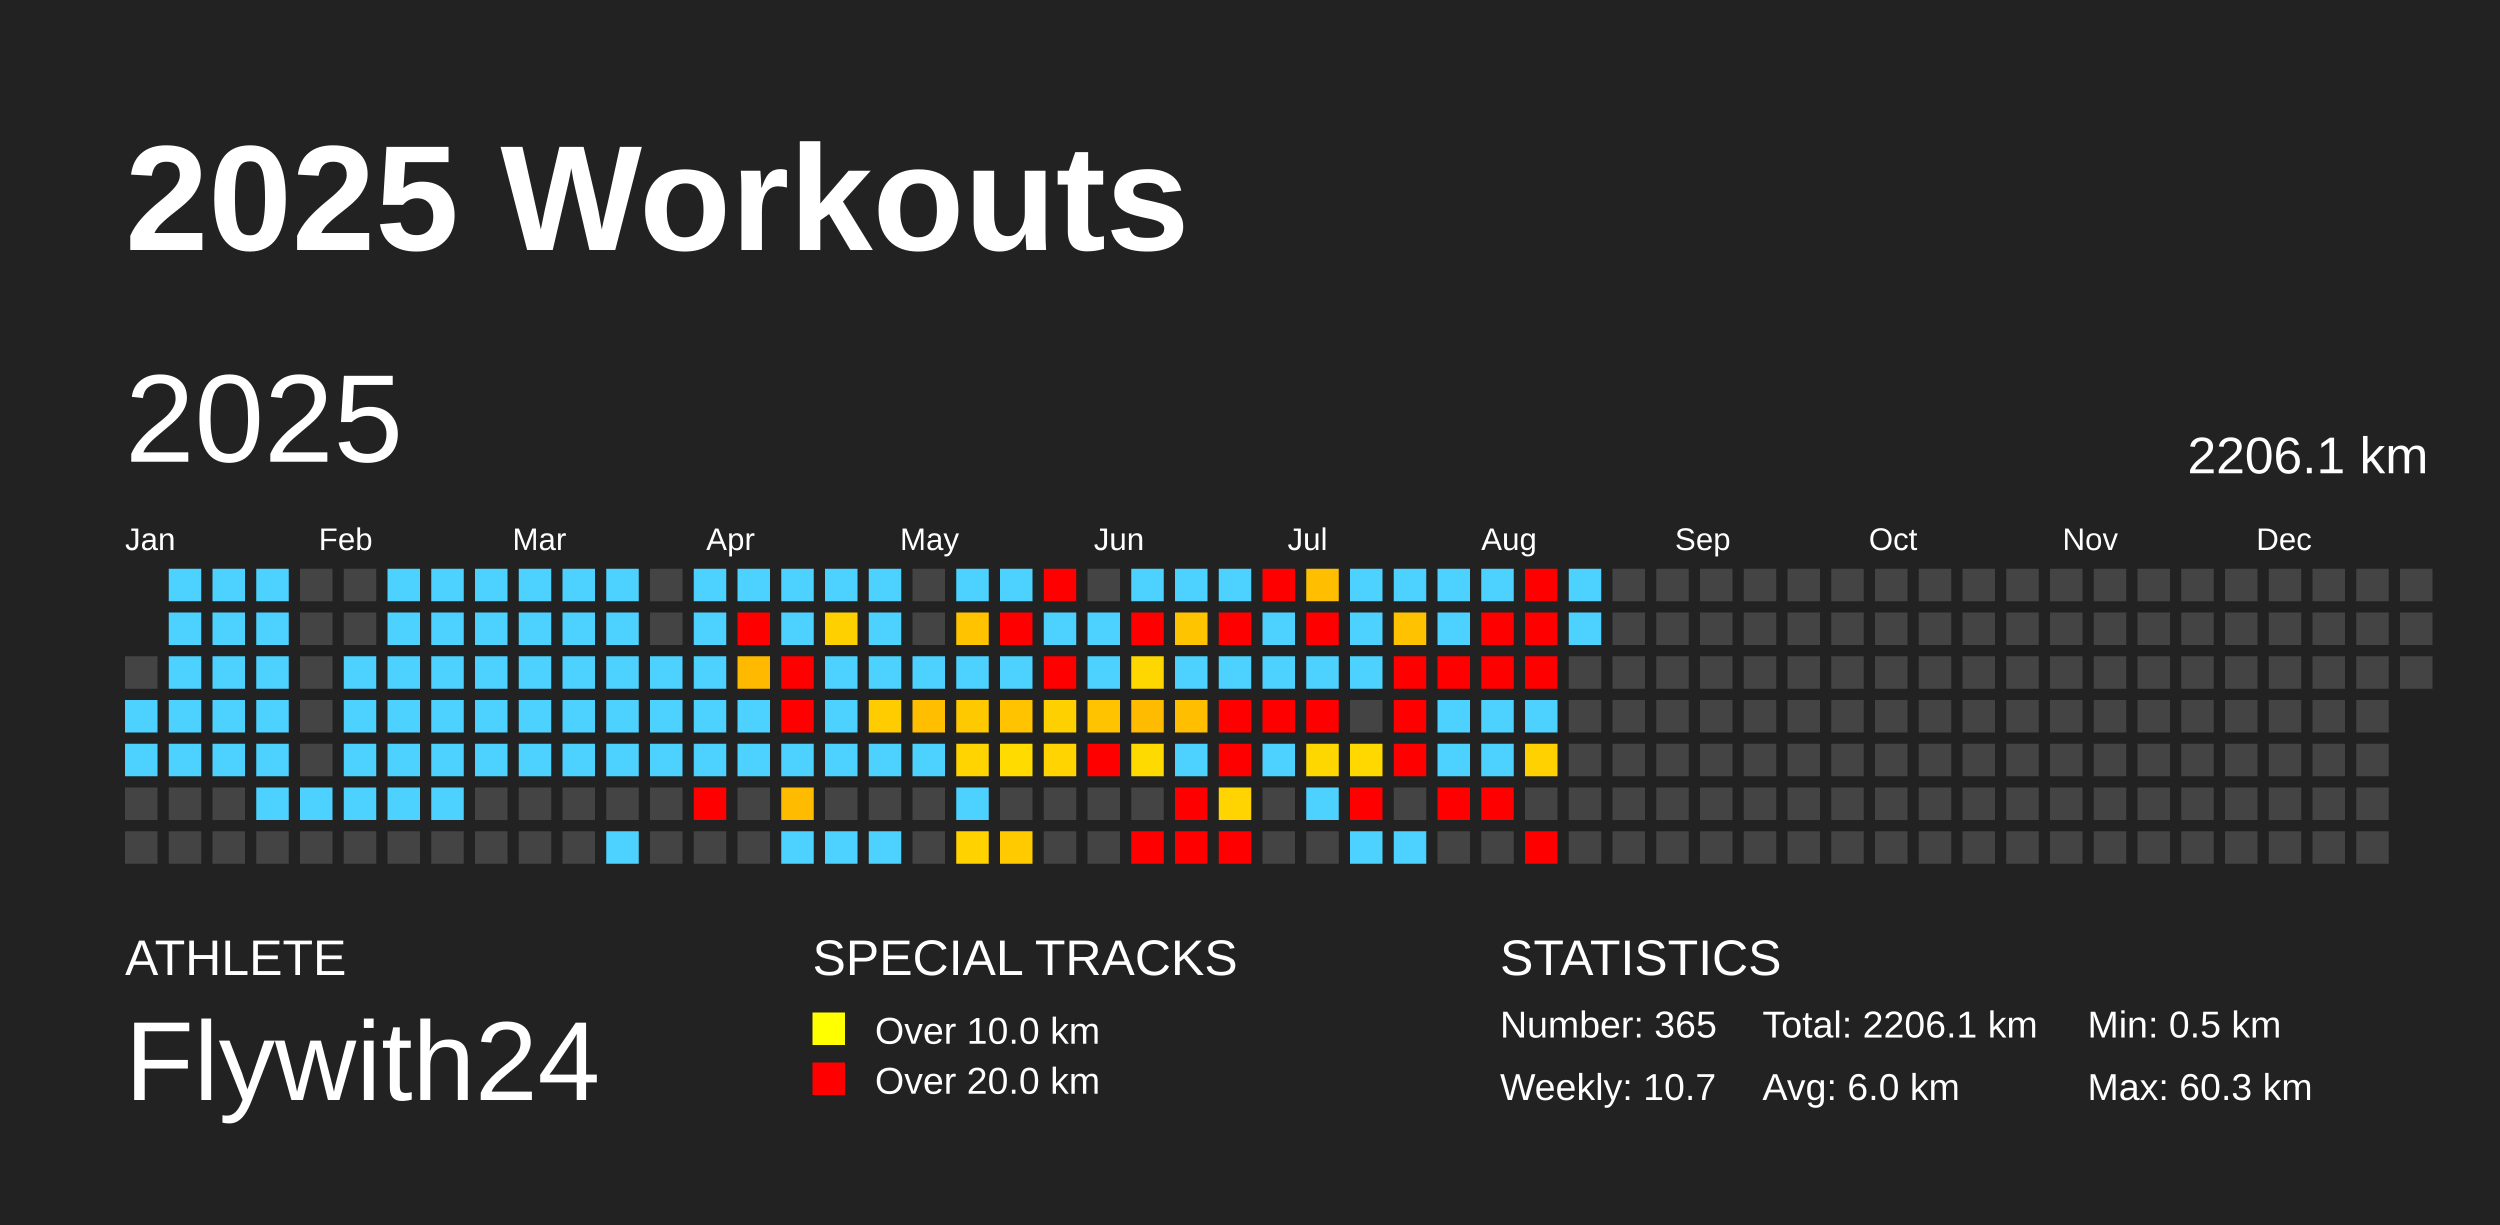
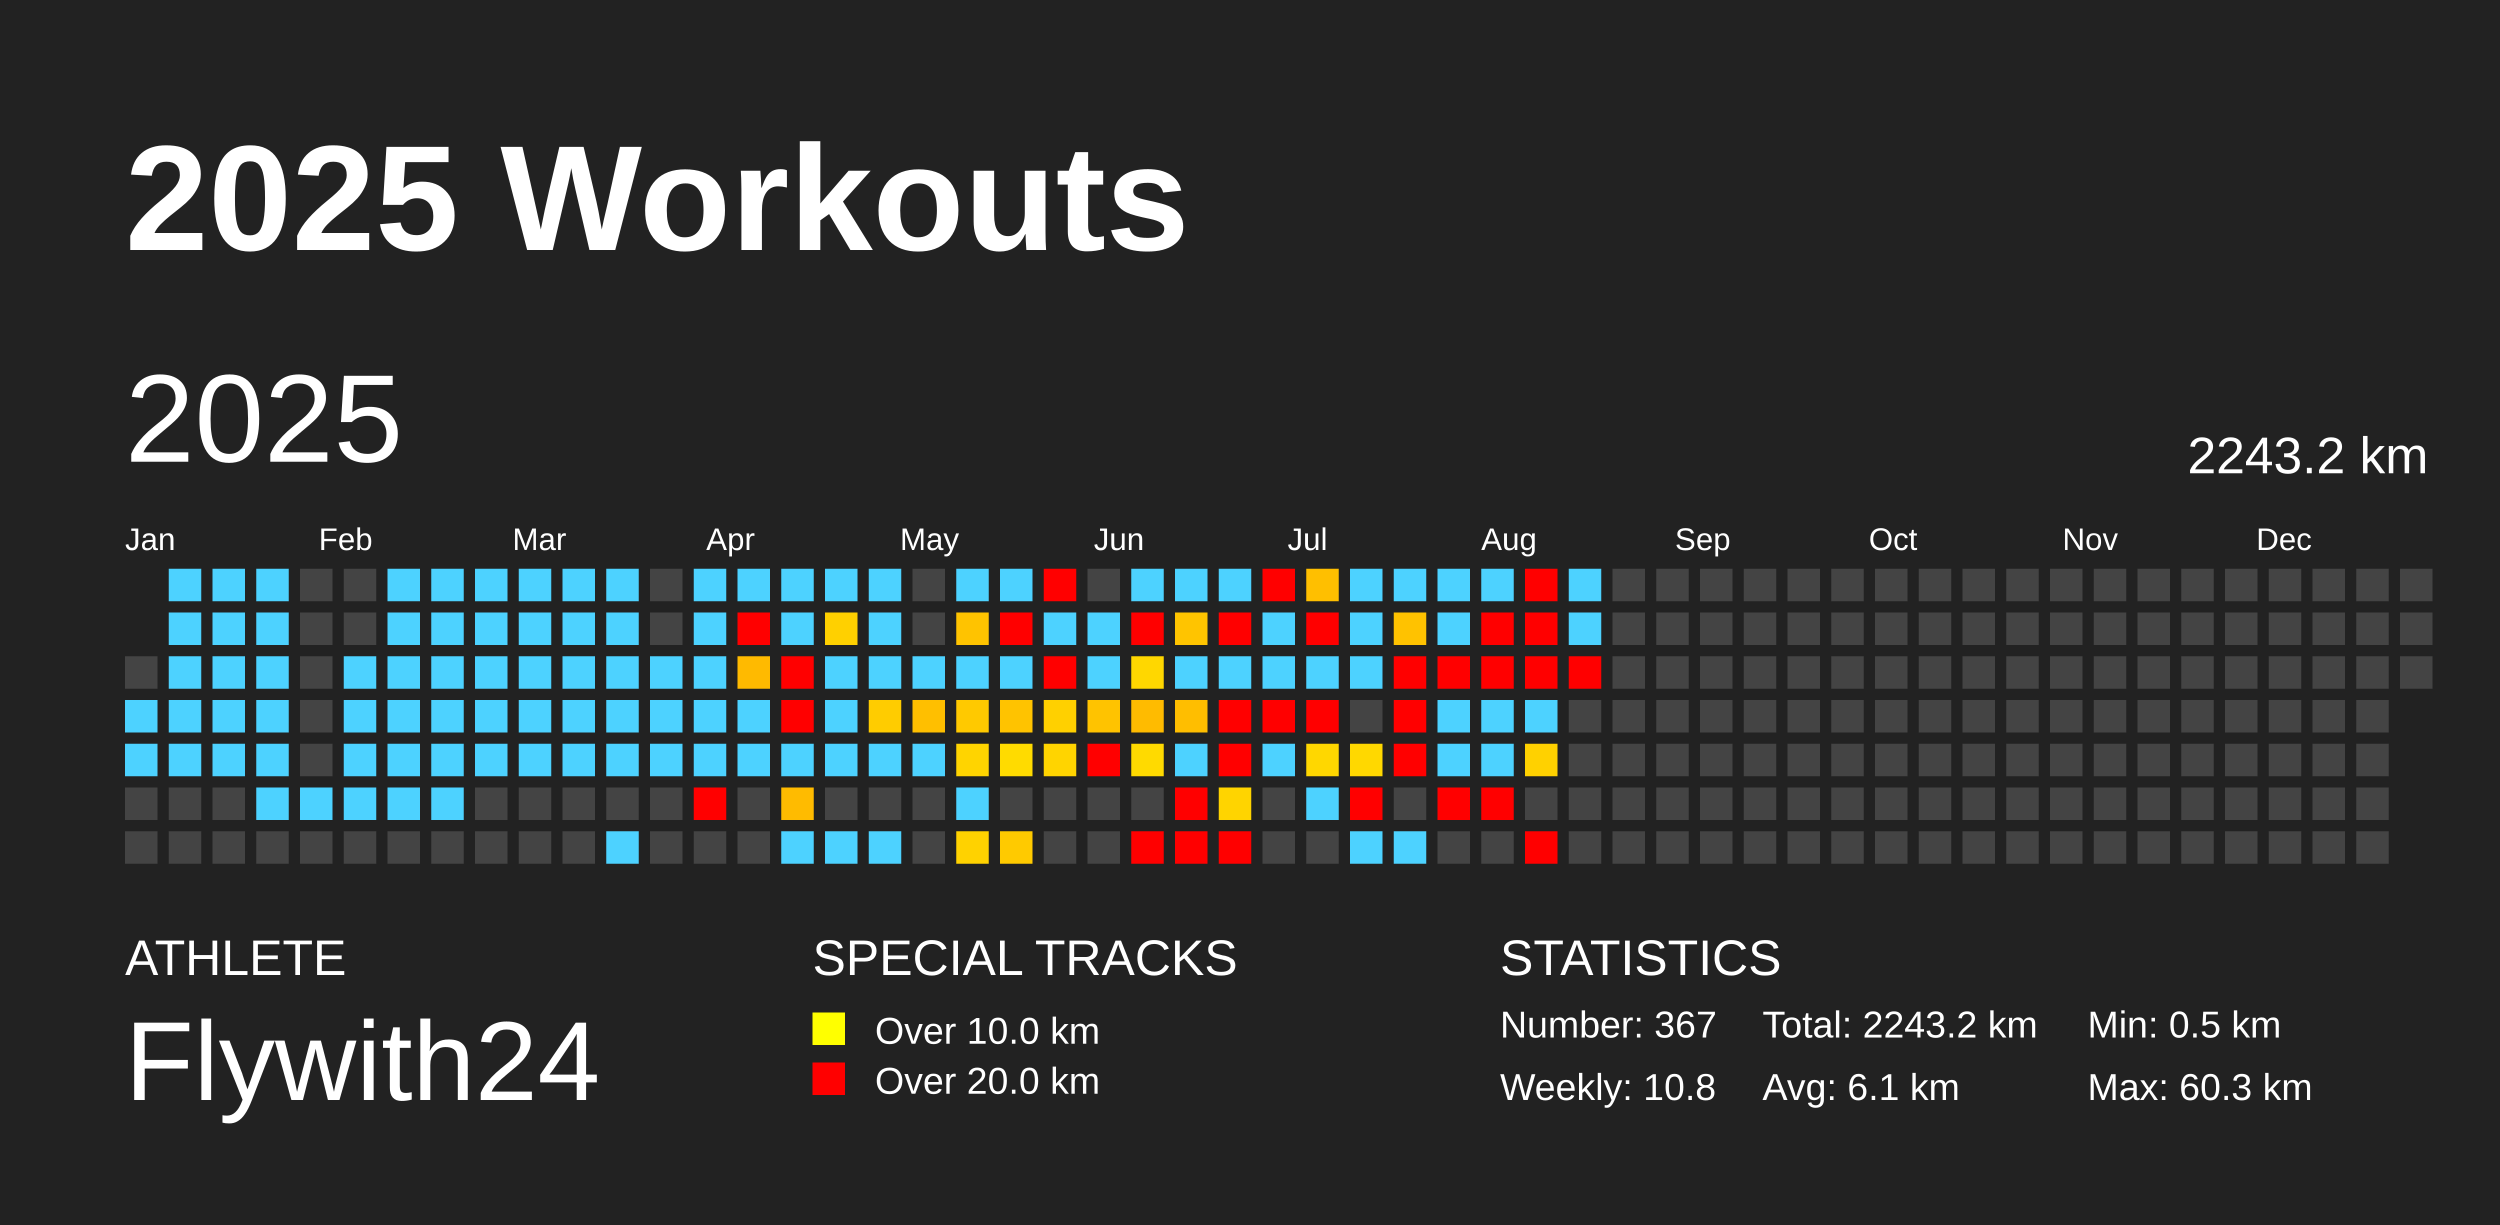
<svg xmlns="http://www.w3.org/2000/svg" baseProfile="full" height="98mm" version="1.1" viewBox="0,0,200,98" width="200mm">
  <defs />
  <rect fill="#222222" height="98" width="200" x="0" y="0" />
  <text fill="#FFFFFF" style="font-size:12px; font-family:Arial; font-weight:bold;" x="10" y="20">2025 Workouts</text>
  <text fill="#FFFFFF" style="font-size:4px; font-family:Arial" x="10" y="78">ATHLETE</text>
  <text fill="#FFFFFF" style="font-size:9px; font-family:Arial" x="10" y="88">Flywith24</text>
  <text fill="#FFFFFF" style="font-size:4px; font-family:Arial" x="65" y="78">SPECIAL TRACKS</text>
  <rect fill="yellow" height="2.6" width="2.6" x="65" y="81" />
  <text fill="#FFFFFF" style="font-size:3px; font-family:Arial" x="70" y="83.5">Over 10.0 km</text>
  <rect fill="red" height="2.6" width="2.6" x="65" y="85" />
  <text fill="#FFFFFF" style="font-size:3px; font-family:Arial" x="70" y="87.5">Over 20.0 km</text>
  <text fill="#FFFFFF" style="font-size:4px; font-family:Arial" x="120" y="78">STATISTICS</text>
-   <text fill="#FFFFFF" style="font-size:3px; font-family:Arial" x="120" y="83">Number: 365</text>
-   <text fill="#FFFFFF" style="font-size:3px; font-family:Arial" x="120" y="88">Weekly: 10.7</text>
-   <text fill="#FFFFFF" style="font-size:3px; font-family:Arial" x="141" y="83">Total: 2206.1 km</text>
-   <text fill="#FFFFFF" style="font-size:3px; font-family:Arial" x="141" y="88">Avg: 6.0 km</text>
+   <text fill="#FFFFFF" style="font-size:3px; font-family:Arial" x="120" y="83">Number: 367</text>
+   <text fill="#FFFFFF" style="font-size:3px; font-family:Arial" x="120" y="88">Weekly: 10.8</text>
+   <text fill="#FFFFFF" style="font-size:3px; font-family:Arial" x="141" y="83">Total: 2243.2 km</text>
+   <text fill="#FFFFFF" style="font-size:3px; font-family:Arial" x="141" y="88">Avg: 6.1 km</text>
  <text fill="#FFFFFF" style="font-size:3px; font-family:Arial" x="167" y="83">Min: 0.5 km</text>
  <text fill="#FFFFFF" style="font-size:3px; font-family:Arial" x="167" y="88">Max: 60.3 km</text>
  <text dominant-baseline="hanging" fill="#FFFFFF" style="font-size:10.0px; font-family:Arial;" x="10" y="30">2025</text>
-   <text dominant-baseline="hanging" fill="#FFFFFF" style="font-size:4.125px; font-family:Arial;" x="175" y="35">2206.1 km</text>
+   <text dominant-baseline="hanging" fill="#FFFFFF" style="font-size:4.125px; font-family:Arial;" x="175" y="35">2243.2 km</text>
  <text fill="#FFFFFF" style="font-size:2.5px; font-family:Arial" x="10.0" y="44">Jan</text>
  <text fill="#FFFFFF" style="font-size:2.5px; font-family:Arial" x="25.5" y="44">Feb</text>
  <text fill="#FFFFFF" style="font-size:2.5px; font-family:Arial" x="41.0" y="44">Mar</text>
  <text fill="#FFFFFF" style="font-size:2.5px; font-family:Arial" x="56.5" y="44">Apr</text>
  <text fill="#FFFFFF" style="font-size:2.5px; font-family:Arial" x="72.0" y="44">May</text>
  <text fill="#FFFFFF" style="font-size:2.5px; font-family:Arial" x="87.5" y="44">Jun</text>
  <text fill="#FFFFFF" style="font-size:2.5px; font-family:Arial" x="103.0" y="44">Jul</text>
  <text fill="#FFFFFF" style="font-size:2.5px; font-family:Arial" x="118.5" y="44">Aug</text>
  <text fill="#FFFFFF" style="font-size:2.5px; font-family:Arial" x="134.0" y="44">Sep</text>
  <text fill="#FFFFFF" style="font-size:2.5px; font-family:Arial" x="149.5" y="44">Oct</text>
  <text fill="#FFFFFF" style="font-size:2.5px; font-family:Arial" x="165.0" y="44">Nov</text>
  <text fill="#FFFFFF" style="font-size:2.5px; font-family:Arial" x="180.5" y="44">Dec</text>
  <rect fill="#444444" height="2.6" width="2.6" x="10.0" y="52.5" />
  <rect fill="#4dd2ff" height="2.6" width="2.6" x="10.0" y="56.0" />
  <rect fill="#4dd2ff" height="2.6" width="2.6" x="10.0" y="59.5" />
  <rect fill="#444444" height="2.6" width="2.6" x="10.0" y="63.0" />
  <rect fill="#444444" height="2.6" width="2.6" x="10.0" y="66.5" />
  <rect fill="#4dd2ff" height="2.6" width="2.6" x="13.5" y="45.5" />
  <rect fill="#4dd2ff" height="2.6" width="2.6" x="13.5" y="49.0" />
  <rect fill="#4dd2ff" height="2.6" width="2.6" x="13.5" y="52.5" />
  <rect fill="#4dd2ff" height="2.6" width="2.6" x="13.5" y="56.0" />
  <rect fill="#4dd2ff" height="2.6" width="2.6" x="13.5" y="59.5" />
  <rect fill="#444444" height="2.6" width="2.6" x="13.5" y="63.0" />
  <rect fill="#444444" height="2.6" width="2.6" x="13.5" y="66.5" />
  <rect fill="#4dd2ff" height="2.6" width="2.6" x="17.0" y="45.5" />
  <rect fill="#4dd2ff" height="2.6" width="2.6" x="17.0" y="49.0" />
  <rect fill="#4dd2ff" height="2.6" width="2.6" x="17.0" y="52.5" />
  <rect fill="#4dd2ff" height="2.6" width="2.6" x="17.0" y="56.0" />
  <rect fill="#4dd2ff" height="2.6" width="2.6" x="17.0" y="59.5" />
  <rect fill="#444444" height="2.6" width="2.6" x="17.0" y="63.0" />
  <rect fill="#444444" height="2.6" width="2.6" x="17.0" y="66.5" />
  <rect fill="#4dd2ff" height="2.6" width="2.6" x="20.5" y="45.5" />
  <rect fill="#4dd2ff" height="2.6" width="2.6" x="20.5" y="49.0" />
  <rect fill="#4dd2ff" height="2.6" width="2.6" x="20.5" y="52.5" />
  <rect fill="#4dd2ff" height="2.6" width="2.6" x="20.5" y="56.0" />
  <rect fill="#4dd2ff" height="2.6" width="2.6" x="20.5" y="59.5" />
  <rect fill="#4dd2ff" height="2.6" width="2.6" x="20.5" y="63.0" />
  <rect fill="#444444" height="2.6" width="2.6" x="20.5" y="66.5" />
  <rect fill="#444444" height="2.6" width="2.6" x="24.0" y="45.5" />
  <rect fill="#444444" height="2.6" width="2.6" x="24.0" y="49.0" />
  <rect fill="#444444" height="2.6" width="2.6" x="24.0" y="52.5" />
  <rect fill="#444444" height="2.6" width="2.6" x="24.0" y="56.0" />
  <rect fill="#444444" height="2.6" width="2.6" x="24.0" y="59.5" />
  <rect fill="#4dd2ff" height="2.6" width="2.6" x="24.0" y="63.0" />
  <rect fill="#444444" height="2.6" width="2.6" x="24.0" y="66.5" />
  <rect fill="#444444" height="2.6" width="2.6" x="27.5" y="45.5" />
  <rect fill="#444444" height="2.6" width="2.6" x="27.5" y="49.0" />
  <rect fill="#4dd2ff" height="2.6" width="2.6" x="27.5" y="52.5" />
  <rect fill="#4dd2ff" height="2.6" width="2.6" x="27.5" y="56.0" />
  <rect fill="#4dd2ff" height="2.6" width="2.6" x="27.5" y="59.5" />
  <rect fill="#4dd2ff" height="2.6" width="2.6" x="27.5" y="63.0" />
  <rect fill="#444444" height="2.6" width="2.6" x="27.5" y="66.5" />
  <rect fill="#4dd2ff" height="2.6" width="2.6" x="31.0" y="45.5" />
  <rect fill="#4dd2ff" height="2.6" width="2.6" x="31.0" y="49.0" />
  <rect fill="#4dd2ff" height="2.6" width="2.6" x="31.0" y="52.5" />
  <rect fill="#4dd2ff" height="2.6" width="2.6" x="31.0" y="56.0" />
  <rect fill="#4dd2ff" height="2.6" width="2.6" x="31.0" y="59.5" />
  <rect fill="#4dd2ff" height="2.6" width="2.6" x="31.0" y="63.0" />
  <rect fill="#444444" height="2.6" width="2.6" x="31.0" y="66.5" />
  <rect fill="#4dd2ff" height="2.6" width="2.6" x="34.5" y="45.5" />
  <rect fill="#4dd2ff" height="2.6" width="2.6" x="34.5" y="49.0" />
  <rect fill="#4dd2ff" height="2.6" width="2.6" x="34.5" y="52.5" />
  <rect fill="#4dd2ff" height="2.6" width="2.6" x="34.5" y="56.0" />
  <rect fill="#4dd2ff" height="2.6" width="2.6" x="34.5" y="59.5" />
  <rect fill="#4dd2ff" height="2.6" width="2.6" x="34.5" y="63.0" />
  <rect fill="#444444" height="2.6" width="2.6" x="34.5" y="66.5" />
  <rect fill="#4dd2ff" height="2.6" width="2.6" x="38.0" y="45.5" />
  <rect fill="#4dd2ff" height="2.6" width="2.6" x="38.0" y="49.0" />
  <rect fill="#4dd2ff" height="2.6" width="2.6" x="38.0" y="52.5" />
  <rect fill="#4dd2ff" height="2.6" width="2.6" x="38.0" y="56.0" />
  <rect fill="#4dd2ff" height="2.6" width="2.6" x="38.0" y="59.5" />
  <rect fill="#444444" height="2.6" width="2.6" x="38.0" y="63.0" />
  <rect fill="#444444" height="2.6" width="2.6" x="38.0" y="66.5" />
  <rect fill="#4dd2ff" height="2.6" width="2.6" x="41.5" y="45.5" />
  <rect fill="#4dd2ff" height="2.6" width="2.6" x="41.5" y="49.0" />
  <rect fill="#4dd2ff" height="2.6" width="2.6" x="41.5" y="52.5" />
  <rect fill="#4dd2ff" height="2.6" width="2.6" x="41.5" y="56.0" />
  <rect fill="#4dd2ff" height="2.6" width="2.6" x="41.5" y="59.5" />
  <rect fill="#444444" height="2.6" width="2.6" x="41.5" y="63.0" />
  <rect fill="#444444" height="2.6" width="2.6" x="41.5" y="66.5" />
  <rect fill="#4dd2ff" height="2.6" width="2.6" x="45.0" y="45.5" />
  <rect fill="#4dd2ff" height="2.6" width="2.6" x="45.0" y="49.0" />
  <rect fill="#4dd2ff" height="2.6" width="2.6" x="45.0" y="52.5" />
  <rect fill="#4dd2ff" height="2.6" width="2.6" x="45.0" y="56.0" />
  <rect fill="#4dd2ff" height="2.6" width="2.6" x="45.0" y="59.5" />
  <rect fill="#444444" height="2.6" width="2.6" x="45.0" y="63.0" />
  <rect fill="#444444" height="2.6" width="2.6" x="45.0" y="66.5" />
  <rect fill="#4dd2ff" height="2.6" width="2.6" x="48.5" y="45.5" />
  <rect fill="#4dd2ff" height="2.6" width="2.6" x="48.5" y="49.0" />
  <rect fill="#4dd2ff" height="2.6" width="2.6" x="48.5" y="52.5" />
  <rect fill="#4dd2ff" height="2.6" width="2.6" x="48.5" y="56.0" />
  <rect fill="#4dd2ff" height="2.6" width="2.6" x="48.5" y="59.5" />
  <rect fill="#444444" height="2.6" width="2.6" x="48.5" y="63.0" />
  <rect fill="#4dd2ff" height="2.6" width="2.6" x="48.5" y="66.5" />
  <rect fill="#444444" height="2.6" width="2.6" x="52.0" y="45.5" />
  <rect fill="#444444" height="2.6" width="2.6" x="52.0" y="49.0" />
  <rect fill="#4dd2ff" height="2.6" width="2.6" x="52.0" y="52.5" />
  <rect fill="#4dd2ff" height="2.6" width="2.6" x="52.0" y="56.0" />
  <rect fill="#4dd2ff" height="2.6" width="2.6" x="52.0" y="59.5" />
  <rect fill="#444444" height="2.6" width="2.6" x="52.0" y="63.0" />
  <rect fill="#444444" height="2.6" width="2.6" x="52.0" y="66.5" />
  <rect fill="#4dd2ff" height="2.6" width="2.6" x="55.5" y="45.5" />
  <rect fill="#4dd2ff" height="2.6" width="2.6" x="55.5" y="49.0" />
  <rect fill="#4dd2ff" height="2.6" width="2.6" x="55.5" y="52.5" />
  <rect fill="#4dd2ff" height="2.6" width="2.6" x="55.5" y="56.0" />
  <rect fill="#4dd2ff" height="2.6" width="2.6" x="55.5" y="59.5" />
  <rect fill="red" height="2.6" width="2.6" x="55.5" y="63.0" />
  <rect fill="#444444" height="2.6" width="2.6" x="55.5" y="66.5" />
  <rect fill="#4dd2ff" height="2.6" width="2.6" x="59.0" y="45.5" />
  <rect fill="red" height="2.6" width="2.6" x="59.0" y="49.0" />
  <rect fill="#ffba00" height="2.6" width="2.6" x="59.0" y="52.5" />
  <rect fill="#4dd2ff" height="2.6" width="2.6" x="59.0" y="56.0" />
  <rect fill="#4dd2ff" height="2.6" width="2.6" x="59.0" y="59.5" />
  <rect fill="#444444" height="2.6" width="2.6" x="59.0" y="63.0" />
  <rect fill="#444444" height="2.6" width="2.6" x="59.0" y="66.5" />
  <rect fill="#4dd2ff" height="2.6" width="2.6" x="62.5" y="45.5" />
  <rect fill="#4dd2ff" height="2.6" width="2.6" x="62.5" y="49.0" />
  <rect fill="red" height="2.6" width="2.6" x="62.5" y="52.5" />
  <rect fill="red" height="2.6" width="2.6" x="62.5" y="56.0" />
  <rect fill="#4dd2ff" height="2.6" width="2.6" x="62.5" y="59.5" />
  <rect fill="#ffbb00" height="2.6" width="2.6" x="62.5" y="63.0" />
  <rect fill="#4dd2ff" height="2.6" width="2.6" x="62.5" y="66.5" />
  <rect fill="#4dd2ff" height="2.6" width="2.6" x="66.0" y="45.5" />
  <rect fill="#ffd000" height="2.6" width="2.6" x="66.0" y="49.0" />
  <rect fill="#4dd2ff" height="2.6" width="2.6" x="66.0" y="52.5" />
  <rect fill="#4dd2ff" height="2.6" width="2.6" x="66.0" y="56.0" />
  <rect fill="#4dd2ff" height="2.6" width="2.6" x="66.0" y="59.5" />
  <rect fill="#444444" height="2.6" width="2.6" x="66.0" y="63.0" />
  <rect fill="#4dd2ff" height="2.6" width="2.6" x="66.0" y="66.5" />
  <rect fill="#4dd2ff" height="2.6" width="2.6" x="69.5" y="45.5" />
  <rect fill="#4dd2ff" height="2.6" width="2.6" x="69.5" y="49.0" />
  <rect fill="#4dd2ff" height="2.6" width="2.6" x="69.5" y="52.5" />
  <rect fill="#ffcc00" height="2.6" width="2.6" x="69.5" y="56.0" />
  <rect fill="#4dd2ff" height="2.6" width="2.6" x="69.5" y="59.5" />
  <rect fill="#444444" height="2.6" width="2.6" x="69.5" y="63.0" />
  <rect fill="#4dd2ff" height="2.6" width="2.6" x="69.5" y="66.5" />
  <rect fill="#444444" height="2.6" width="2.6" x="73.0" y="45.5" />
  <rect fill="#444444" height="2.6" width="2.6" x="73.0" y="49.0" />
  <rect fill="#4dd2ff" height="2.6" width="2.6" x="73.0" y="52.5" />
  <rect fill="#ffbf00" height="2.6" width="2.6" x="73.0" y="56.0" />
  <rect fill="#4dd2ff" height="2.6" width="2.6" x="73.0" y="59.5" />
  <rect fill="#444444" height="2.6" width="2.6" x="73.0" y="63.0" />
  <rect fill="#444444" height="2.6" width="2.6" x="73.0" y="66.5" />
  <rect fill="#4dd2ff" height="2.6" width="2.6" x="76.5" y="45.5" />
  <rect fill="#ffc300" height="2.6" width="2.6" x="76.5" y="49.0" />
  <rect fill="#4dd2ff" height="2.6" width="2.6" x="76.5" y="52.5" />
  <rect fill="#ffc900" height="2.6" width="2.6" x="76.5" y="56.0" />
  <rect fill="#ffd400" height="2.6" width="2.6" x="76.5" y="59.5" />
  <rect fill="#4dd2ff" height="2.6" width="2.6" x="76.5" y="63.0" />
  <rect fill="#ffd200" height="2.6" width="2.6" x="76.5" y="66.5" />
  <rect fill="#4dd2ff" height="2.6" width="2.6" x="80.0" y="45.5" />
  <rect fill="red" height="2.6" width="2.6" x="80.0" y="49.0" />
  <rect fill="#4dd2ff" height="2.6" width="2.6" x="80.0" y="52.5" />
  <rect fill="#ffc300" height="2.6" width="2.6" x="80.0" y="56.0" />
  <rect fill="#ffdb00" height="2.6" width="2.6" x="80.0" y="59.5" />
  <rect fill="#444444" height="2.6" width="2.6" x="80.0" y="63.0" />
  <rect fill="#ffca00" height="2.6" width="2.6" x="80.0" y="66.5" />
  <rect fill="red" height="2.6" width="2.6" x="83.5" y="45.5" />
  <rect fill="#4dd2ff" height="2.6" width="2.6" x="83.5" y="49.0" />
  <rect fill="red" height="2.6" width="2.6" x="83.5" y="52.5" />
  <rect fill="#ffd000" height="2.6" width="2.6" x="83.5" y="56.0" />
  <rect fill="#ffd400" height="2.6" width="2.6" x="83.5" y="59.5" />
  <rect fill="#444444" height="2.6" width="2.6" x="83.5" y="63.0" />
  <rect fill="#444444" height="2.6" width="2.6" x="83.5" y="66.5" />
  <rect fill="#444444" height="2.6" width="2.6" x="87.0" y="45.5" />
  <rect fill="#4dd2ff" height="2.6" width="2.6" x="87.0" y="49.0" />
  <rect fill="#4dd2ff" height="2.6" width="2.6" x="87.0" y="52.5" />
  <rect fill="#ffc300" height="2.6" width="2.6" x="87.0" y="56.0" />
  <rect fill="red" height="2.6" width="2.6" x="87.0" y="59.5" />
  <rect fill="#444444" height="2.6" width="2.6" x="87.0" y="63.0" />
  <rect fill="#444444" height="2.6" width="2.6" x="87.0" y="66.5" />
  <rect fill="#4dd2ff" height="2.6" width="2.6" x="90.5" y="45.5" />
  <rect fill="red" height="2.6" width="2.6" x="90.5" y="49.0" />
  <rect fill="#ffd700" height="2.6" width="2.6" x="90.5" y="52.5" />
  <rect fill="#ffbb00" height="2.6" width="2.6" x="90.5" y="56.0" />
  <rect fill="#ffda00" height="2.6" width="2.6" x="90.5" y="59.5" />
  <rect fill="#444444" height="2.6" width="2.6" x="90.5" y="63.0" />
  <rect fill="red" height="2.6" width="2.6" x="90.5" y="66.5" />
  <rect fill="#4dd2ff" height="2.6" width="2.6" x="94.0" y="45.5" />
  <rect fill="#ffc400" height="2.6" width="2.6" x="94.0" y="49.0" />
  <rect fill="#4dd2ff" height="2.6" width="2.6" x="94.0" y="52.5" />
  <rect fill="#ffbe00" height="2.6" width="2.6" x="94.0" y="56.0" />
  <rect fill="#4dd2ff" height="2.6" width="2.6" x="94.0" y="59.5" />
  <rect fill="red" height="2.6" width="2.6" x="94.0" y="63.0" />
  <rect fill="red" height="2.6" width="2.6" x="94.0" y="66.5" />
  <rect fill="#4dd2ff" height="2.6" width="2.6" x="97.5" y="45.5" />
  <rect fill="red" height="2.6" width="2.6" x="97.5" y="49.0" />
  <rect fill="#4dd2ff" height="2.6" width="2.6" x="97.5" y="52.5" />
  <rect fill="red" height="2.6" width="2.6" x="97.5" y="56.0" />
  <rect fill="red" height="2.6" width="2.6" x="97.5" y="59.5" />
  <rect fill="#ffd400" height="2.6" width="2.6" x="97.5" y="63.0" />
  <rect fill="red" height="2.6" width="2.6" x="97.5" y="66.5" />
  <rect fill="red" height="2.6" width="2.6" x="101.0" y="45.5" />
  <rect fill="#4dd2ff" height="2.6" width="2.6" x="101.0" y="49.0" />
  <rect fill="#4dd2ff" height="2.6" width="2.6" x="101.0" y="52.5" />
  <rect fill="red" height="2.6" width="2.6" x="101.0" y="56.0" />
  <rect fill="#4dd2ff" height="2.6" width="2.6" x="101.0" y="59.5" />
  <rect fill="#444444" height="2.6" width="2.6" x="101.0" y="63.0" />
  <rect fill="#444444" height="2.6" width="2.6" x="101.0" y="66.5" />
  <rect fill="#ffbf00" height="2.6" width="2.6" x="104.5" y="45.5" />
  <rect fill="red" height="2.6" width="2.6" x="104.5" y="49.0" />
  <rect fill="#4dd2ff" height="2.6" width="2.6" x="104.5" y="52.5" />
  <rect fill="red" height="2.6" width="2.6" x="104.5" y="56.0" />
  <rect fill="#ffd700" height="2.6" width="2.6" x="104.5" y="59.5" />
  <rect fill="#4dd2ff" height="2.6" width="2.6" x="104.5" y="63.0" />
  <rect fill="#444444" height="2.6" width="2.6" x="104.5" y="66.5" />
  <rect fill="#4dd2ff" height="2.6" width="2.6" x="108.0" y="45.5" />
  <rect fill="#4dd2ff" height="2.6" width="2.6" x="108.0" y="49.0" />
  <rect fill="#4dd2ff" height="2.6" width="2.6" x="108.0" y="52.5" />
  <rect fill="#444444" height="2.6" width="2.6" x="108.0" y="56.0" />
  <rect fill="#ffd800" height="2.6" width="2.6" x="108.0" y="59.5" />
  <rect fill="red" height="2.6" width="2.6" x="108.0" y="63.0" />
  <rect fill="#4dd2ff" height="2.6" width="2.6" x="108.0" y="66.5" />
  <rect fill="#4dd2ff" height="2.6" width="2.6" x="111.5" y="45.5" />
  <rect fill="#ffc200" height="2.6" width="2.6" x="111.5" y="49.0" />
  <rect fill="red" height="2.6" width="2.6" x="111.5" y="52.5" />
  <rect fill="red" height="2.6" width="2.6" x="111.5" y="56.0" />
  <rect fill="red" height="2.6" width="2.6" x="111.5" y="59.5" />
  <rect fill="#444444" height="2.6" width="2.6" x="111.5" y="63.0" />
  <rect fill="#4dd2ff" height="2.6" width="2.6" x="111.5" y="66.5" />
  <rect fill="#4dd2ff" height="2.6" width="2.6" x="115.0" y="45.5" />
  <rect fill="#4dd2ff" height="2.6" width="2.6" x="115.0" y="49.0" />
  <rect fill="red" height="2.6" width="2.6" x="115.0" y="52.5" />
  <rect fill="#4dd2ff" height="2.6" width="2.6" x="115.0" y="56.0" />
  <rect fill="#4dd2ff" height="2.6" width="2.6" x="115.0" y="59.5" />
  <rect fill="red" height="2.6" width="2.6" x="115.0" y="63.0" />
  <rect fill="#444444" height="2.6" width="2.6" x="115.0" y="66.5" />
  <rect fill="#4dd2ff" height="2.6" width="2.6" x="118.5" y="45.5" />
  <rect fill="red" height="2.6" width="2.6" x="118.5" y="49.0" />
  <rect fill="red" height="2.6" width="2.6" x="118.5" y="52.5" />
  <rect fill="#4dd2ff" height="2.6" width="2.6" x="118.5" y="56.0" />
  <rect fill="#4dd2ff" height="2.6" width="2.6" x="118.5" y="59.5" />
  <rect fill="red" height="2.6" width="2.6" x="118.5" y="63.0" />
  <rect fill="#444444" height="2.6" width="2.6" x="118.5" y="66.5" />
  <rect fill="red" height="2.6" width="2.6" x="122.0" y="45.5" />
  <rect fill="red" height="2.6" width="2.6" x="122.0" y="49.0" />
  <rect fill="red" height="2.6" width="2.6" x="122.0" y="52.5" />
  <rect fill="#4dd2ff" height="2.6" width="2.6" x="122.0" y="56.0" />
  <rect fill="#ffd100" height="2.6" width="2.6" x="122.0" y="59.5" />
  <rect fill="#444444" height="2.6" width="2.6" x="122.0" y="63.0" />
  <rect fill="red" height="2.6" width="2.6" x="122.0" y="66.5" />
  <rect fill="#4dd2ff" height="2.6" width="2.6" x="125.5" y="45.5" />
  <rect fill="#4dd2ff" height="2.6" width="2.6" x="125.5" y="49.0" />
-   <rect fill="#444444" height="2.6" width="2.6" x="125.5" y="52.5" />
+   <rect fill="red" height="2.6" width="2.6" x="125.5" y="52.5" />
  <rect fill="#444444" height="2.6" width="2.6" x="125.5" y="56.0" />
  <rect fill="#444444" height="2.6" width="2.6" x="125.5" y="59.5" />
  <rect fill="#444444" height="2.6" width="2.6" x="125.5" y="63.0" />
  <rect fill="#444444" height="2.6" width="2.6" x="125.5" y="66.5" />
  <rect fill="#444444" height="2.6" width="2.6" x="129.0" y="45.5" />
  <rect fill="#444444" height="2.6" width="2.6" x="129.0" y="49.0" />
  <rect fill="#444444" height="2.6" width="2.6" x="129.0" y="52.5" />
  <rect fill="#444444" height="2.6" width="2.6" x="129.0" y="56.0" />
  <rect fill="#444444" height="2.6" width="2.6" x="129.0" y="59.5" />
  <rect fill="#444444" height="2.6" width="2.6" x="129.0" y="63.0" />
  <rect fill="#444444" height="2.6" width="2.6" x="129.0" y="66.5" />
  <rect fill="#444444" height="2.6" width="2.6" x="132.5" y="45.5" />
  <rect fill="#444444" height="2.6" width="2.6" x="132.5" y="49.0" />
  <rect fill="#444444" height="2.6" width="2.6" x="132.5" y="52.5" />
  <rect fill="#444444" height="2.6" width="2.6" x="132.5" y="56.0" />
  <rect fill="#444444" height="2.6" width="2.6" x="132.5" y="59.5" />
  <rect fill="#444444" height="2.6" width="2.6" x="132.5" y="63.0" />
  <rect fill="#444444" height="2.6" width="2.6" x="132.5" y="66.5" />
  <rect fill="#444444" height="2.6" width="2.6" x="136.0" y="45.5" />
  <rect fill="#444444" height="2.6" width="2.6" x="136.0" y="49.0" />
  <rect fill="#444444" height="2.6" width="2.6" x="136.0" y="52.5" />
  <rect fill="#444444" height="2.6" width="2.6" x="136.0" y="56.0" />
  <rect fill="#444444" height="2.6" width="2.6" x="136.0" y="59.5" />
  <rect fill="#444444" height="2.6" width="2.6" x="136.0" y="63.0" />
  <rect fill="#444444" height="2.6" width="2.6" x="136.0" y="66.5" />
  <rect fill="#444444" height="2.6" width="2.6" x="139.5" y="45.5" />
  <rect fill="#444444" height="2.6" width="2.6" x="139.5" y="49.0" />
  <rect fill="#444444" height="2.6" width="2.6" x="139.5" y="52.5" />
  <rect fill="#444444" height="2.6" width="2.6" x="139.5" y="56.0" />
  <rect fill="#444444" height="2.6" width="2.6" x="139.5" y="59.5" />
  <rect fill="#444444" height="2.6" width="2.6" x="139.5" y="63.0" />
  <rect fill="#444444" height="2.6" width="2.6" x="139.5" y="66.5" />
  <rect fill="#444444" height="2.6" width="2.6" x="143.0" y="45.5" />
  <rect fill="#444444" height="2.6" width="2.6" x="143.0" y="49.0" />
  <rect fill="#444444" height="2.6" width="2.6" x="143.0" y="52.5" />
  <rect fill="#444444" height="2.6" width="2.6" x="143.0" y="56.0" />
  <rect fill="#444444" height="2.6" width="2.6" x="143.0" y="59.5" />
  <rect fill="#444444" height="2.6" width="2.6" x="143.0" y="63.0" />
  <rect fill="#444444" height="2.6" width="2.6" x="143.0" y="66.5" />
  <rect fill="#444444" height="2.6" width="2.6" x="146.5" y="45.5" />
  <rect fill="#444444" height="2.6" width="2.6" x="146.5" y="49.0" />
  <rect fill="#444444" height="2.6" width="2.6" x="146.5" y="52.5" />
  <rect fill="#444444" height="2.6" width="2.6" x="146.5" y="56.0" />
  <rect fill="#444444" height="2.6" width="2.6" x="146.5" y="59.5" />
  <rect fill="#444444" height="2.6" width="2.6" x="146.5" y="63.0" />
  <rect fill="#444444" height="2.6" width="2.6" x="146.5" y="66.5" />
  <rect fill="#444444" height="2.6" width="2.6" x="150.0" y="45.5" />
  <rect fill="#444444" height="2.6" width="2.6" x="150.0" y="49.0" />
  <rect fill="#444444" height="2.6" width="2.6" x="150.0" y="52.5" />
  <rect fill="#444444" height="2.6" width="2.6" x="150.0" y="56.0" />
  <rect fill="#444444" height="2.6" width="2.6" x="150.0" y="59.5" />
  <rect fill="#444444" height="2.6" width="2.6" x="150.0" y="63.0" />
  <rect fill="#444444" height="2.6" width="2.6" x="150.0" y="66.5" />
  <rect fill="#444444" height="2.6" width="2.6" x="153.5" y="45.5" />
  <rect fill="#444444" height="2.6" width="2.6" x="153.5" y="49.0" />
  <rect fill="#444444" height="2.6" width="2.6" x="153.5" y="52.5" />
  <rect fill="#444444" height="2.6" width="2.6" x="153.5" y="56.0" />
  <rect fill="#444444" height="2.6" width="2.6" x="153.5" y="59.5" />
  <rect fill="#444444" height="2.6" width="2.6" x="153.5" y="63.0" />
  <rect fill="#444444" height="2.6" width="2.6" x="153.5" y="66.5" />
  <rect fill="#444444" height="2.6" width="2.6" x="157.0" y="45.5" />
  <rect fill="#444444" height="2.6" width="2.6" x="157.0" y="49.0" />
  <rect fill="#444444" height="2.6" width="2.6" x="157.0" y="52.5" />
  <rect fill="#444444" height="2.6" width="2.6" x="157.0" y="56.0" />
  <rect fill="#444444" height="2.6" width="2.6" x="157.0" y="59.5" />
  <rect fill="#444444" height="2.6" width="2.6" x="157.0" y="63.0" />
  <rect fill="#444444" height="2.6" width="2.6" x="157.0" y="66.5" />
  <rect fill="#444444" height="2.6" width="2.6" x="160.5" y="45.5" />
  <rect fill="#444444" height="2.6" width="2.6" x="160.5" y="49.0" />
  <rect fill="#444444" height="2.6" width="2.6" x="160.5" y="52.5" />
  <rect fill="#444444" height="2.6" width="2.6" x="160.5" y="56.0" />
  <rect fill="#444444" height="2.6" width="2.6" x="160.5" y="59.5" />
  <rect fill="#444444" height="2.6" width="2.6" x="160.5" y="63.0" />
  <rect fill="#444444" height="2.6" width="2.6" x="160.5" y="66.5" />
  <rect fill="#444444" height="2.6" width="2.6" x="164.0" y="45.5" />
  <rect fill="#444444" height="2.6" width="2.6" x="164.0" y="49.0" />
  <rect fill="#444444" height="2.6" width="2.6" x="164.0" y="52.5" />
  <rect fill="#444444" height="2.6" width="2.6" x="164.0" y="56.0" />
  <rect fill="#444444" height="2.6" width="2.6" x="164.0" y="59.5" />
  <rect fill="#444444" height="2.6" width="2.6" x="164.0" y="63.0" />
  <rect fill="#444444" height="2.6" width="2.6" x="164.0" y="66.5" />
  <rect fill="#444444" height="2.6" width="2.6" x="167.5" y="45.5" />
  <rect fill="#444444" height="2.6" width="2.6" x="167.5" y="49.0" />
  <rect fill="#444444" height="2.6" width="2.6" x="167.5" y="52.5" />
  <rect fill="#444444" height="2.6" width="2.6" x="167.5" y="56.0" />
  <rect fill="#444444" height="2.6" width="2.6" x="167.5" y="59.5" />
  <rect fill="#444444" height="2.6" width="2.6" x="167.5" y="63.0" />
  <rect fill="#444444" height="2.6" width="2.6" x="167.5" y="66.5" />
  <rect fill="#444444" height="2.6" width="2.6" x="171.0" y="45.5" />
  <rect fill="#444444" height="2.6" width="2.6" x="171.0" y="49.0" />
  <rect fill="#444444" height="2.6" width="2.6" x="171.0" y="52.5" />
  <rect fill="#444444" height="2.6" width="2.6" x="171.0" y="56.0" />
  <rect fill="#444444" height="2.6" width="2.6" x="171.0" y="59.5" />
  <rect fill="#444444" height="2.6" width="2.6" x="171.0" y="63.0" />
  <rect fill="#444444" height="2.6" width="2.6" x="171.0" y="66.5" />
  <rect fill="#444444" height="2.6" width="2.6" x="174.5" y="45.5" />
  <rect fill="#444444" height="2.6" width="2.6" x="174.5" y="49.0" />
  <rect fill="#444444" height="2.6" width="2.6" x="174.5" y="52.5" />
  <rect fill="#444444" height="2.6" width="2.6" x="174.5" y="56.0" />
  <rect fill="#444444" height="2.6" width="2.6" x="174.5" y="59.5" />
  <rect fill="#444444" height="2.6" width="2.6" x="174.5" y="63.0" />
  <rect fill="#444444" height="2.6" width="2.6" x="174.5" y="66.5" />
  <rect fill="#444444" height="2.6" width="2.6" x="178.0" y="45.5" />
  <rect fill="#444444" height="2.6" width="2.6" x="178.0" y="49.0" />
  <rect fill="#444444" height="2.6" width="2.6" x="178.0" y="52.5" />
  <rect fill="#444444" height="2.6" width="2.6" x="178.0" y="56.0" />
  <rect fill="#444444" height="2.6" width="2.6" x="178.0" y="59.5" />
  <rect fill="#444444" height="2.6" width="2.6" x="178.0" y="63.0" />
  <rect fill="#444444" height="2.6" width="2.6" x="178.0" y="66.5" />
  <rect fill="#444444" height="2.6" width="2.6" x="181.5" y="45.5" />
  <rect fill="#444444" height="2.6" width="2.6" x="181.5" y="49.0" />
  <rect fill="#444444" height="2.6" width="2.6" x="181.5" y="52.5" />
  <rect fill="#444444" height="2.6" width="2.6" x="181.5" y="56.0" />
  <rect fill="#444444" height="2.6" width="2.6" x="181.5" y="59.5" />
  <rect fill="#444444" height="2.6" width="2.6" x="181.5" y="63.0" />
  <rect fill="#444444" height="2.6" width="2.6" x="181.5" y="66.5" />
  <rect fill="#444444" height="2.6" width="2.6" x="185.0" y="45.5" />
  <rect fill="#444444" height="2.6" width="2.6" x="185.0" y="49.0" />
  <rect fill="#444444" height="2.6" width="2.6" x="185.0" y="52.5" />
  <rect fill="#444444" height="2.6" width="2.6" x="185.0" y="56.0" />
  <rect fill="#444444" height="2.6" width="2.6" x="185.0" y="59.5" />
  <rect fill="#444444" height="2.6" width="2.6" x="185.0" y="63.0" />
  <rect fill="#444444" height="2.6" width="2.6" x="185.0" y="66.5" />
  <rect fill="#444444" height="2.6" width="2.6" x="188.5" y="45.5" />
  <rect fill="#444444" height="2.6" width="2.6" x="188.5" y="49.0" />
  <rect fill="#444444" height="2.6" width="2.6" x="188.5" y="52.5" />
  <rect fill="#444444" height="2.6" width="2.6" x="188.5" y="56.0" />
  <rect fill="#444444" height="2.6" width="2.6" x="188.5" y="59.5" />
  <rect fill="#444444" height="2.6" width="2.6" x="188.5" y="63.0" />
  <rect fill="#444444" height="2.6" width="2.6" x="188.5" y="66.5" />
  <rect fill="#444444" height="2.6" width="2.6" x="192.0" y="45.5" />
  <rect fill="#444444" height="2.6" width="2.6" x="192.0" y="49.0" />
  <rect fill="#444444" height="2.6" width="2.6" x="192.0" y="52.5" />
</svg>
